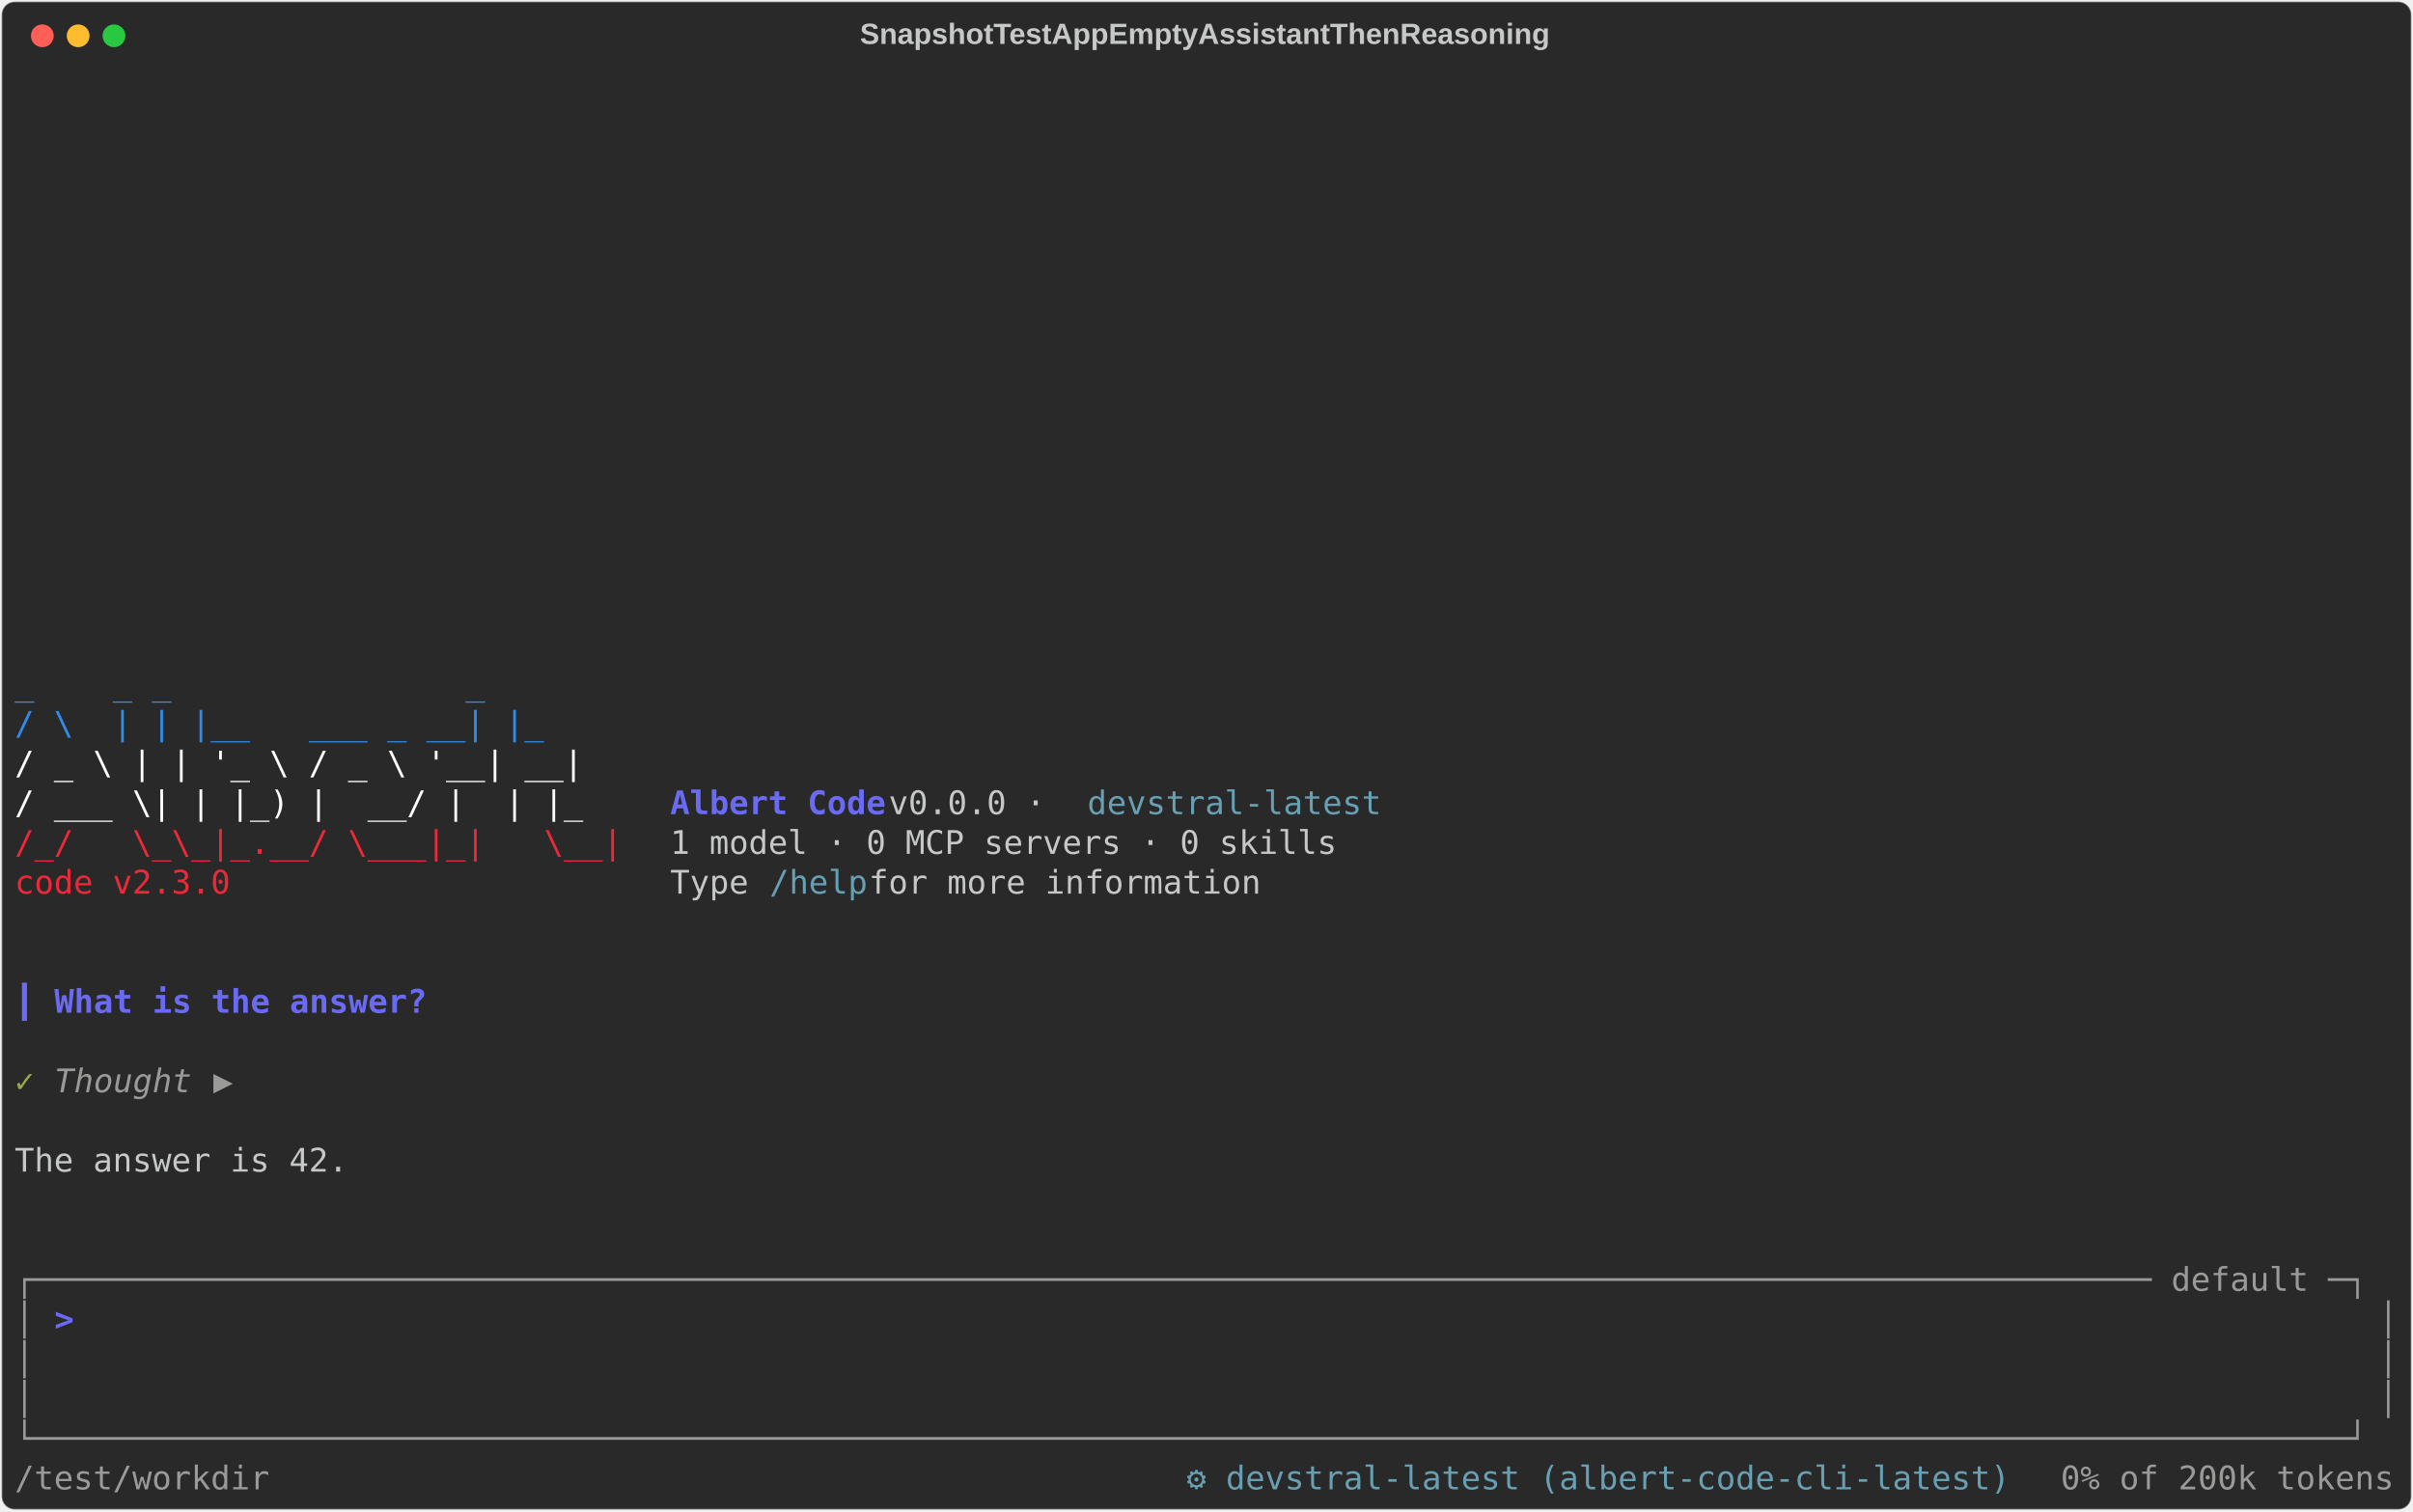
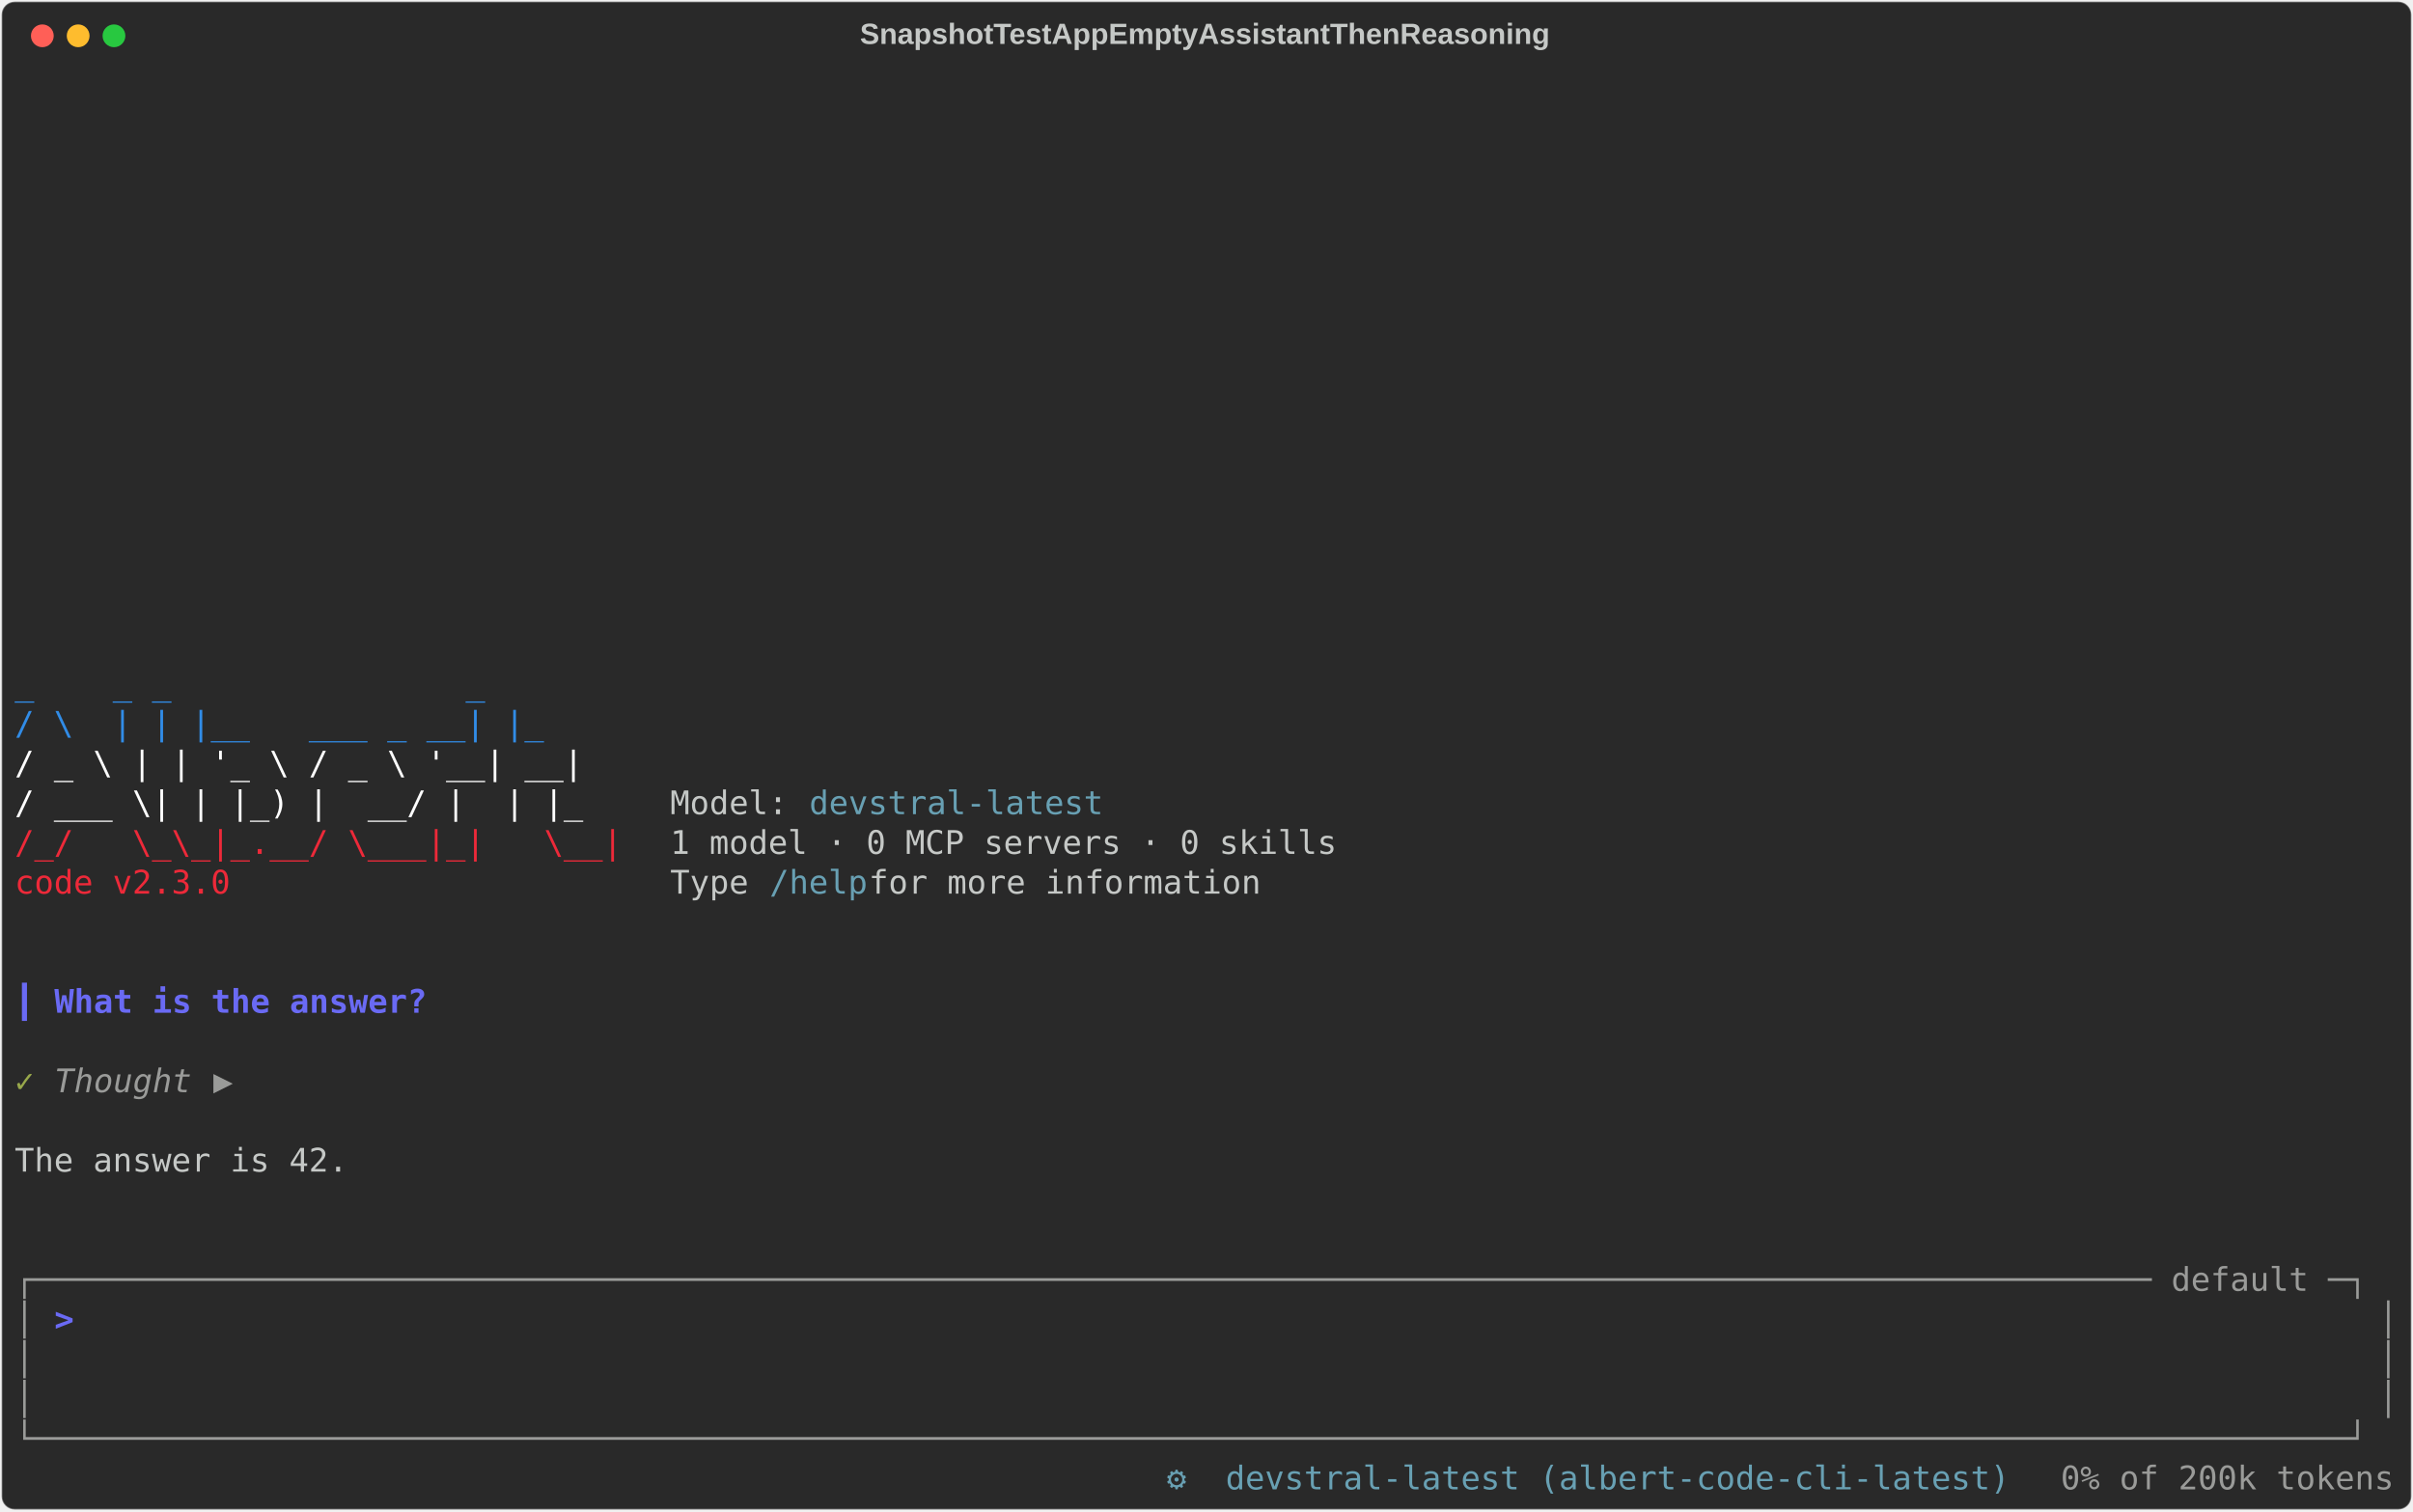
<svg xmlns="http://www.w3.org/2000/svg" class="rich-terminal" viewBox="0 0 1482 928.4">
  <style>

    @font-face {
        font-family: "Fira Code";
        src: local("FiraCode-Regular"),
                url("https://cdnjs.cloudflare.com/ajax/libs/firacode/6.2.0/woff2/FiraCode-Regular.woff2") format("woff2"),
                url("https://cdnjs.cloudflare.com/ajax/libs/firacode/6.2.0/woff/FiraCode-Regular.woff") format("woff");
        font-style: normal;
        font-weight: 400;
    }
    @font-face {
        font-family: "Fira Code";
        src: local("FiraCode-Bold"),
                url("https://cdnjs.cloudflare.com/ajax/libs/firacode/6.2.0/woff2/FiraCode-Bold.woff2") format("woff2"),
                url("https://cdnjs.cloudflare.com/ajax/libs/firacode/6.2.0/woff/FiraCode-Bold.woff") format("woff");
        font-style: bold;
        font-weight: 700;
    }

    .terminal-matrix {
        font-family: Fira Code, monospace;
        font-size: 20px;
        line-height: 24.4px;
        font-variant-east-asian: full-width;
    }

    .terminal-title {
        font-size: 18px;
        font-weight: bold;
        font-family: arial;
    }

    .terminal-r1 { fill: #c5c8c6 }
.terminal-r2 { fill: #318ce7 }
.terminal-r3 { fill: #ffffff }
- .terminal-r4 { fill: #6a6af4;font-weight: bold }
- .terminal-r5 { fill: #68a0b3 }
- .terminal-r6 { fill: #ed2939 }
- .terminal-r7 { fill: #6a6af4 }
+ .terminal-r4 { fill: #68a0b3 }
+ .terminal-r5 { fill: #ed2939 }
+ .terminal-r6 { fill: #6a6af4 }
+ .terminal-r7 { fill: #6a6af4;font-weight: bold }
.terminal-r8 { fill: #98a84b }
.terminal-r9 { fill: #9a9b99;font-style: italic; }
.terminal-r10 { fill: #9a9b99 }
    </style>
  <defs>
    <clipPath id="terminal-clip-terminal">
      <rect x="0" y="0" width="1463.0" height="877.4" />
    </clipPath>
    <clipPath id="terminal-line-0">
      <rect x="0" y="1.5" width="1464" height="24.65" />
    </clipPath>
    <clipPath id="terminal-line-1">
      <rect x="0" y="25.9" width="1464" height="24.65" />
    </clipPath>
    <clipPath id="terminal-line-2">
      <rect x="0" y="50.3" width="1464" height="24.65" />
    </clipPath>
    <clipPath id="terminal-line-3">
      <rect x="0" y="74.7" width="1464" height="24.65" />
    </clipPath>
    <clipPath id="terminal-line-4">
      <rect x="0" y="99.1" width="1464" height="24.65" />
    </clipPath>
    <clipPath id="terminal-line-5">
      <rect x="0" y="123.5" width="1464" height="24.65" />
    </clipPath>
    <clipPath id="terminal-line-6">
      <rect x="0" y="147.9" width="1464" height="24.65" />
    </clipPath>
    <clipPath id="terminal-line-7">
      <rect x="0" y="172.3" width="1464" height="24.65" />
    </clipPath>
    <clipPath id="terminal-line-8">
      <rect x="0" y="196.7" width="1464" height="24.65" />
    </clipPath>
    <clipPath id="terminal-line-9">
      <rect x="0" y="221.1" width="1464" height="24.65" />
    </clipPath>
    <clipPath id="terminal-line-10">
      <rect x="0" y="245.5" width="1464" height="24.65" />
    </clipPath>
    <clipPath id="terminal-line-11">
      <rect x="0" y="269.9" width="1464" height="24.65" />
    </clipPath>
    <clipPath id="terminal-line-12">
      <rect x="0" y="294.3" width="1464" height="24.65" />
    </clipPath>
    <clipPath id="terminal-line-13">
      <rect x="0" y="318.7" width="1464" height="24.65" />
    </clipPath>
    <clipPath id="terminal-line-14">
      <rect x="0" y="343.1" width="1464" height="24.65" />
    </clipPath>
    <clipPath id="terminal-line-15">
      <rect x="0" y="367.5" width="1464" height="24.65" />
    </clipPath>
    <clipPath id="terminal-line-16">
      <rect x="0" y="391.9" width="1464" height="24.65" />
    </clipPath>
    <clipPath id="terminal-line-17">
      <rect x="0" y="416.3" width="1464" height="24.65" />
    </clipPath>
    <clipPath id="terminal-line-18">
      <rect x="0" y="440.7" width="1464" height="24.65" />
    </clipPath>
    <clipPath id="terminal-line-19">
      <rect x="0" y="465.1" width="1464" height="24.65" />
    </clipPath>
    <clipPath id="terminal-line-20">
      <rect x="0" y="489.5" width="1464" height="24.65" />
    </clipPath>
    <clipPath id="terminal-line-21">
      <rect x="0" y="513.9" width="1464" height="24.65" />
    </clipPath>
    <clipPath id="terminal-line-22">
      <rect x="0" y="538.3" width="1464" height="24.65" />
    </clipPath>
    <clipPath id="terminal-line-23">
      <rect x="0" y="562.7" width="1464" height="24.65" />
    </clipPath>
    <clipPath id="terminal-line-24">
      <rect x="0" y="587.1" width="1464" height="24.65" />
    </clipPath>
    <clipPath id="terminal-line-25">
      <rect x="0" y="611.5" width="1464" height="24.65" />
    </clipPath>
    <clipPath id="terminal-line-26">
      <rect x="0" y="635.9" width="1464" height="24.65" />
    </clipPath>
    <clipPath id="terminal-line-27">
      <rect x="0" y="660.3" width="1464" height="24.65" />
    </clipPath>
    <clipPath id="terminal-line-28">
      <rect x="0" y="684.7" width="1464" height="24.65" />
    </clipPath>
    <clipPath id="terminal-line-29">
      <rect x="0" y="709.1" width="1464" height="24.65" />
    </clipPath>
    <clipPath id="terminal-line-30">
      <rect x="0" y="733.5" width="1464" height="24.65" />
    </clipPath>
    <clipPath id="terminal-line-31">
      <rect x="0" y="757.9" width="1464" height="24.65" />
    </clipPath>
    <clipPath id="terminal-line-32">
      <rect x="0" y="782.3" width="1464" height="24.65" />
    </clipPath>
    <clipPath id="terminal-line-33">
      <rect x="0" y="806.7" width="1464" height="24.65" />
    </clipPath>
    <clipPath id="terminal-line-34">
      <rect x="0" y="831.1" width="1464" height="24.65" />
    </clipPath>
  </defs>
  <rect fill="#292929" stroke="rgba(255,255,255,0.35)" stroke-width="1" x="1" y="1" width="1480" height="926.4" rx="8" />
  <text class="terminal-title" fill="#c5c8c6" text-anchor="middle" x="740" y="27">SnapshotTestAppEmptyAssistantThenReasoning</text>
  <g transform="translate(26,22)">
    <circle cx="0" cy="0" r="7" fill="#ff5f57" />
    <circle cx="22" cy="0" r="7" fill="#febc2e" />
    <circle cx="44" cy="0" r="7" fill="#28c840" />
  </g>
  <g transform="translate(9, 41)" clip-path="url(#terminal-clip-terminal)">
    <g class="terminal-matrix">
      <text class="terminal-r1" x="1464" y="20" textLength="12.2" clip-path="url(#terminal-line-0)">
</text>
      <text class="terminal-r1" x="1464" y="44.4" textLength="12.2" clip-path="url(#terminal-line-1)">
</text>
      <text class="terminal-r1" x="1464" y="68.8" textLength="12.2" clip-path="url(#terminal-line-2)">
</text>
      <text class="terminal-r1" x="1464" y="93.2" textLength="12.2" clip-path="url(#terminal-line-3)">
</text>
      <text class="terminal-r1" x="1464" y="117.6" textLength="12.2" clip-path="url(#terminal-line-4)">
</text>
      <text class="terminal-r1" x="1464" y="142" textLength="12.2" clip-path="url(#terminal-line-5)">
</text>
      <text class="terminal-r1" x="1464" y="166.4" textLength="12.2" clip-path="url(#terminal-line-6)">
</text>
      <text class="terminal-r1" x="1464" y="190.8" textLength="12.2" clip-path="url(#terminal-line-7)">
</text>
      <text class="terminal-r1" x="1464" y="215.2" textLength="12.2" clip-path="url(#terminal-line-8)">
</text>
      <text class="terminal-r1" x="1464" y="239.6" textLength="12.2" clip-path="url(#terminal-line-9)">
</text>
      <text class="terminal-r1" x="1464" y="264" textLength="12.2" clip-path="url(#terminal-line-10)">
</text>
      <text class="terminal-r1" x="1464" y="288.4" textLength="12.2" clip-path="url(#terminal-line-11)">
</text>
      <text class="terminal-r1" x="1464" y="312.8" textLength="12.2" clip-path="url(#terminal-line-12)">
</text>
      <text class="terminal-r1" x="1464" y="337.2" textLength="12.2" clip-path="url(#terminal-line-13)">
</text>
      <text class="terminal-r1" x="1464" y="361.6" textLength="12.2" clip-path="url(#terminal-line-14)">
</text>
      <text class="terminal-r2" x="0" y="386" textLength="378.2" clip-path="url(#terminal-line-15)">    _    _ _               _   </text>
      <text class="terminal-r1" x="1464" y="386" textLength="12.2" clip-path="url(#terminal-line-15)">
</text>
      <text class="terminal-r2" x="0" y="410.4" textLength="378.2" clip-path="url(#terminal-line-16)">   / \  | | |__   ___ _ __| |_ </text>
      <text class="terminal-r1" x="1464" y="410.4" textLength="12.2" clip-path="url(#terminal-line-16)">
</text>
      <text class="terminal-r3" x="0" y="434.8" textLength="378.2" clip-path="url(#terminal-line-17)">  / _ \ | | '_ \ / _ \ '__| __|</text>
      <text class="terminal-r1" x="1464" y="434.8" textLength="12.2" clip-path="url(#terminal-line-17)">
</text>
      <text class="terminal-r3" x="0" y="459.2" textLength="378.2" clip-path="url(#terminal-line-18)"> / ___ \| | |_) |  __/ |  | |_ </text>
-       <text class="terminal-r4" x="402.6" y="459.2" textLength="134.2" clip-path="url(#terminal-line-18)">Albert Code</text>
-       <text class="terminal-r1" x="536.8" y="459.2" textLength="122" clip-path="url(#terminal-line-18)"> v0.0.0 · </text>
-       <text class="terminal-r5" x="658.8" y="459.2" textLength="183" clip-path="url(#terminal-line-18)">devstral-latest</text>
+       <text class="terminal-r1" x="402.6" y="459.2" textLength="85.4" clip-path="url(#terminal-line-18)">Model: </text>
+       <text class="terminal-r4" x="488" y="459.2" textLength="183" clip-path="url(#terminal-line-18)">devstral-latest</text>
      <text class="terminal-r1" x="1464" y="459.2" textLength="12.2" clip-path="url(#terminal-line-18)">
</text>
-       <text class="terminal-r6" x="0" y="483.6" textLength="378.2" clip-path="url(#terminal-line-19)">/_/   \_\_|_.__/ \___|_|   \__|</text>
+       <text class="terminal-r5" x="0" y="483.6" textLength="378.2" clip-path="url(#terminal-line-19)">/_/   \_\_|_.__/ \___|_|   \__|</text>
      <text class="terminal-r1" x="402.6" y="483.6" textLength="414.8" clip-path="url(#terminal-line-19)">1 model · 0 MCP servers · 0 skills</text>
      <text class="terminal-r1" x="1464" y="483.6" textLength="12.2" clip-path="url(#terminal-line-19)">
</text>
-       <text class="terminal-r6" x="0" y="508" textLength="353.8" clip-path="url(#terminal-line-20)">                  code v2.3.0</text>
+       <text class="terminal-r5" x="0" y="508" textLength="353.8" clip-path="url(#terminal-line-20)">                  code v2.3.0</text>
      <text class="terminal-r1" x="402.6" y="508" textLength="61" clip-path="url(#terminal-line-20)">Type </text>
-       <text class="terminal-r5" x="463.6" y="508" textLength="61" clip-path="url(#terminal-line-20)">/help</text>
+       <text class="terminal-r4" x="463.6" y="508" textLength="61" clip-path="url(#terminal-line-20)">/help</text>
      <text class="terminal-r1" x="524.6" y="508" textLength="256.2" clip-path="url(#terminal-line-20)"> for more information</text>
      <text class="terminal-r1" x="1464" y="508" textLength="12.2" clip-path="url(#terminal-line-20)">
</text>
      <text class="terminal-r1" x="1464" y="532.4" textLength="12.2" clip-path="url(#terminal-line-21)">
</text>
      <text class="terminal-r1" x="1464" y="556.8" textLength="12.2" clip-path="url(#terminal-line-22)">
</text>
-       <text class="terminal-r7" x="0" y="581.2" textLength="12.2" clip-path="url(#terminal-line-23)">┃</text>
-       <text class="terminal-r4" x="24.4" y="581.2" textLength="231.8" clip-path="url(#terminal-line-23)">What is the answer?</text>
+       <text class="terminal-r6" x="0" y="581.2" textLength="12.2" clip-path="url(#terminal-line-23)">┃</text>
+       <text class="terminal-r7" x="24.4" y="581.2" textLength="231.8" clip-path="url(#terminal-line-23)">What is the answer?</text>
      <text class="terminal-r1" x="1464" y="581.2" textLength="12.2" clip-path="url(#terminal-line-23)">
</text>
      <text class="terminal-r1" x="1464" y="605.6" textLength="12.2" clip-path="url(#terminal-line-24)">
</text>
      <text class="terminal-r8" x="0" y="630" textLength="12.2" clip-path="url(#terminal-line-25)">✓</text>
      <text class="terminal-r9" x="24.4" y="630" textLength="85.4" clip-path="url(#terminal-line-25)">Thought</text>
      <text class="terminal-r9" x="122" y="630" textLength="12.2" clip-path="url(#terminal-line-25)">▶</text>
      <text class="terminal-r1" x="1464" y="630" textLength="12.2" clip-path="url(#terminal-line-25)">
</text>
      <text class="terminal-r1" x="1464" y="654.4" textLength="12.2" clip-path="url(#terminal-line-26)">
</text>
      <text class="terminal-r1" x="0" y="678.8" textLength="207.4" clip-path="url(#terminal-line-27)">The answer is 42.</text>
      <text class="terminal-r1" x="1464" y="678.8" textLength="12.2" clip-path="url(#terminal-line-27)">
</text>
      <text class="terminal-r1" x="1464" y="703.2" textLength="12.2" clip-path="url(#terminal-line-28)">
</text>
      <text class="terminal-r1" x="1464" y="727.6" textLength="12.2" clip-path="url(#terminal-line-29)">
</text>
      <text class="terminal-r10" x="0" y="752" textLength="1464" clip-path="url(#terminal-line-30)">┌──────────────────────────────────────────────────────────────────────────────────────────────────────────── default ─┐</text>
      <text class="terminal-r1" x="1464" y="752" textLength="12.2" clip-path="url(#terminal-line-30)">
</text>
      <text class="terminal-r10" x="0" y="776.4" textLength="12.2" clip-path="url(#terminal-line-31)">│</text>
-       <text class="terminal-r4" x="24.4" y="776.4" textLength="12.2" clip-path="url(#terminal-line-31)">&gt;</text>
+       <text class="terminal-r7" x="24.4" y="776.4" textLength="12.2" clip-path="url(#terminal-line-31)">&gt;</text>
      <text class="terminal-r10" x="1451.8" y="776.4" textLength="12.2" clip-path="url(#terminal-line-31)">│</text>
      <text class="terminal-r1" x="1464" y="776.4" textLength="12.2" clip-path="url(#terminal-line-31)">
</text>
      <text class="terminal-r10" x="0" y="800.8" textLength="12.2" clip-path="url(#terminal-line-32)">│</text>
      <text class="terminal-r10" x="1451.8" y="800.8" textLength="12.2" clip-path="url(#terminal-line-32)">│</text>
      <text class="terminal-r1" x="1464" y="800.8" textLength="12.2" clip-path="url(#terminal-line-32)">
</text>
      <text class="terminal-r10" x="0" y="825.2" textLength="12.2" clip-path="url(#terminal-line-33)">│</text>
      <text class="terminal-r10" x="1451.8" y="825.2" textLength="12.2" clip-path="url(#terminal-line-33)">│</text>
      <text class="terminal-r1" x="1464" y="825.2" textLength="12.2" clip-path="url(#terminal-line-33)">
</text>
      <text class="terminal-r10" x="0" y="849.6" textLength="1464" clip-path="url(#terminal-line-34)">└──────────────────────────────────────────────────────────────────────────────────────────────────────────────────────┘</text>
      <text class="terminal-r1" x="1464" y="849.6" textLength="12.2" clip-path="url(#terminal-line-34)">
</text>
-       <text class="terminal-r10" x="0" y="874" textLength="158.6" clip-path="url(#terminal-line-35)">/test/workdir</text>
-       <text class="terminal-r5" x="719.8" y="874" textLength="512.4" clip-path="url(#terminal-line-35)">⚙ devstral-latest (albert-code-cli-latest)</text>
+       <text class="terminal-r4" x="707.6" y="874" textLength="524.6" clip-path="url(#terminal-line-35)">⚙  devstral-latest (albert-code-cli-latest)</text>
      <text class="terminal-r10" x="1256.6" y="874" textLength="207.4" clip-path="url(#terminal-line-35)">0% of 200k tokens</text>
    </g>
  </g>
</svg>
